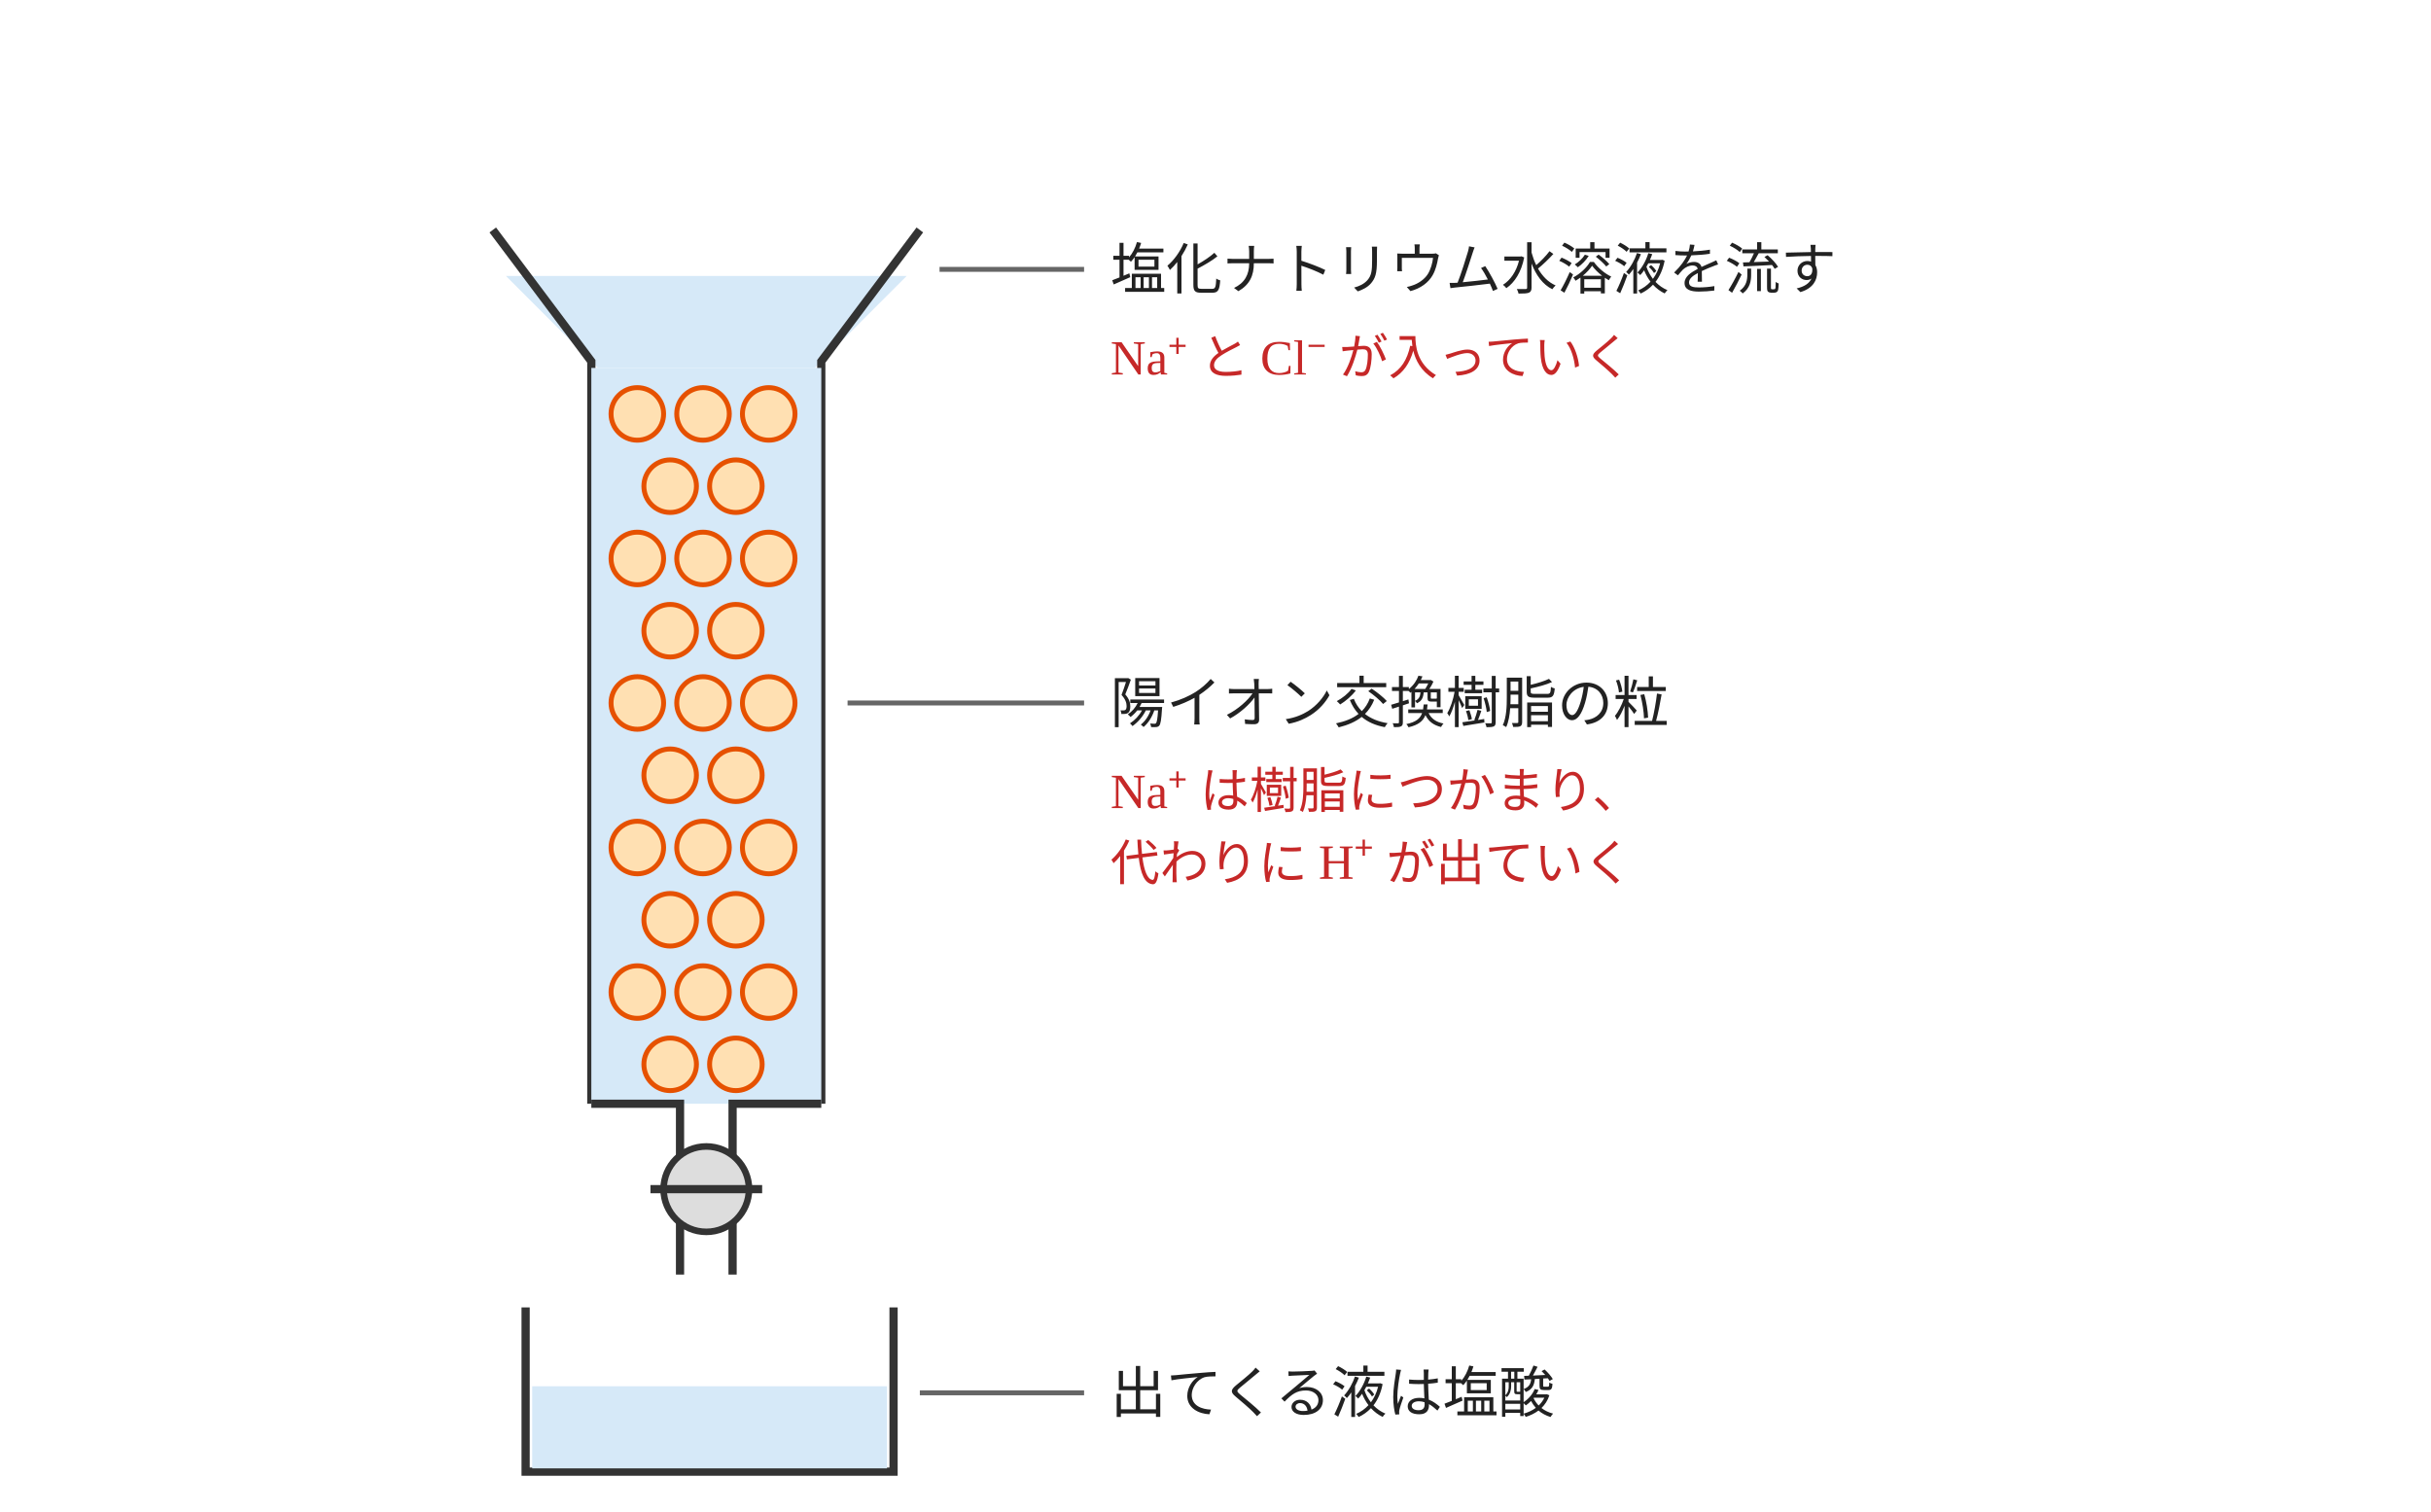
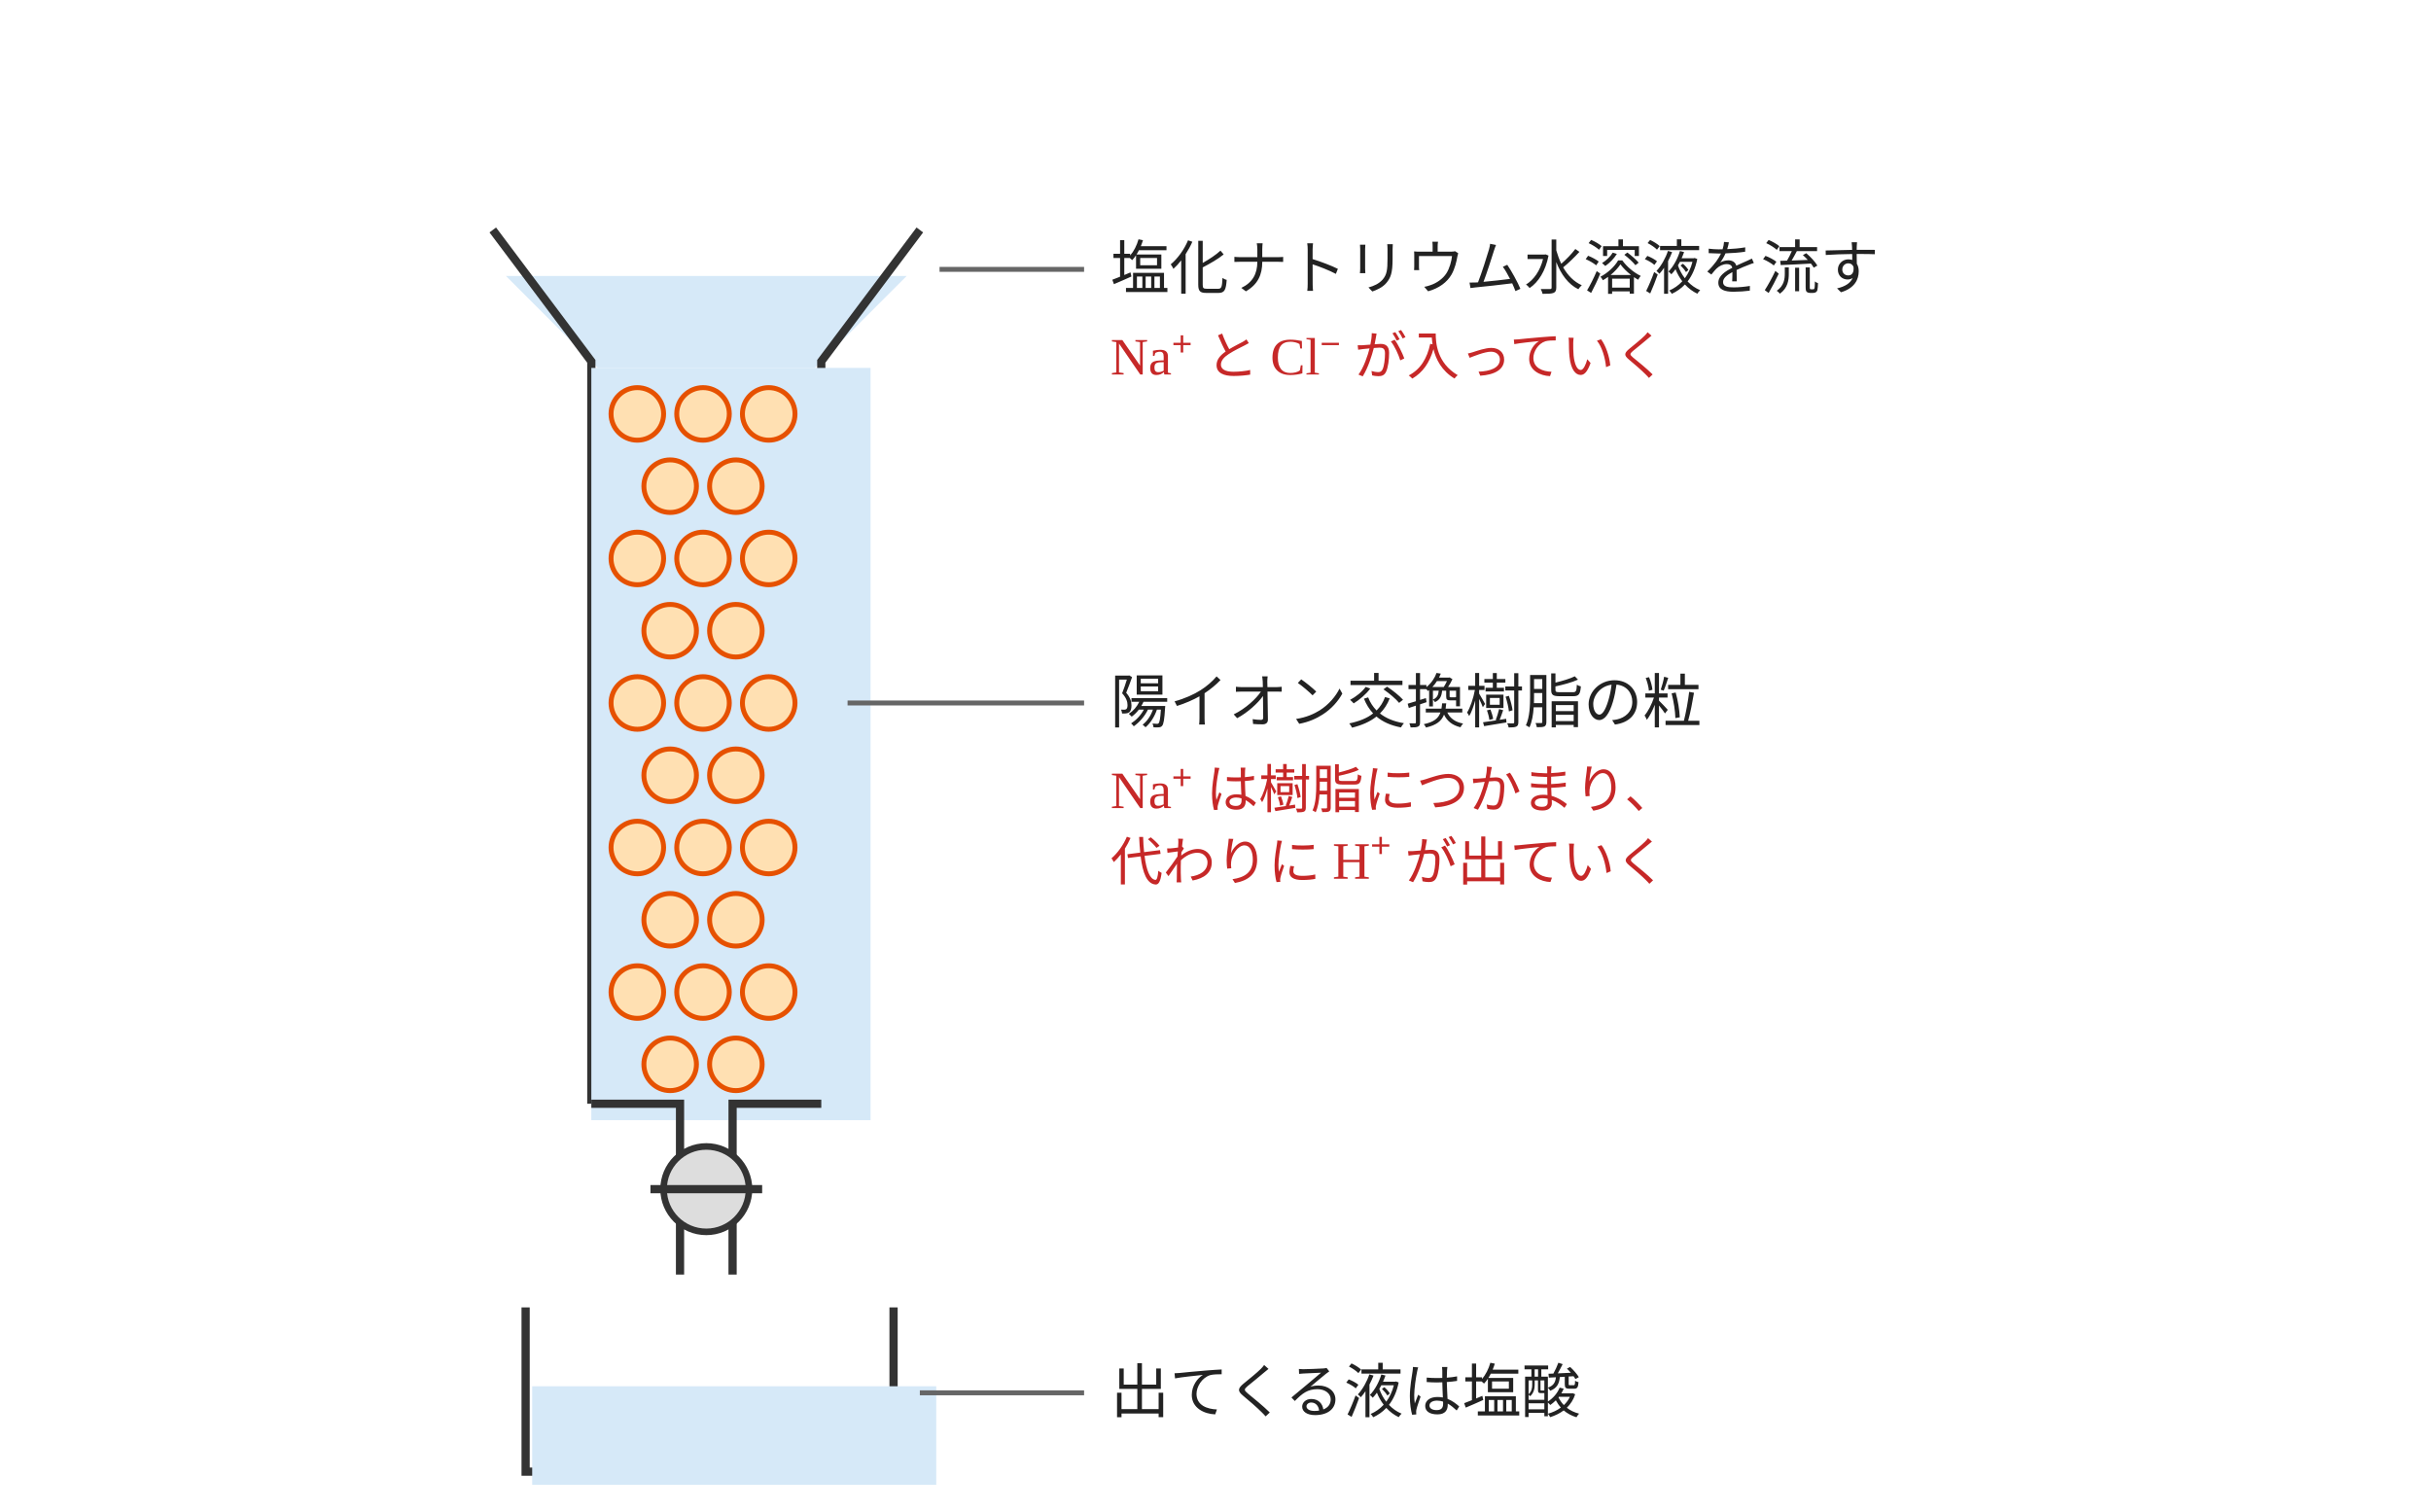
<svg xmlns="http://www.w3.org/2000/svg" width="693.75" height="431.25" viewBox="0 0 740 460" role="img">
  <style>
    .glass { fill: none; stroke: #333; stroke-width: 2.5; }
    .liq { fill: #d6e9f8; }
    .bead { fill: #ffe0b2; stroke: #e65100; stroke-width: 1.5; }
    .face { fill: #ddd; stroke: #333; stroke-width: 2; }
-     .lab { font-size: 17px; fill: #222; }
-     .small { font-size: 15px; fill: #444; }
+     .lab { font-size: 18px; fill: #222; }
+     .small { font-size: 16px; fill: #444; }
    .lead { stroke: #666; stroke-width: 1.5; fill: none; }
-     .ion { font-size: 15px; fill: #c62828; }
+     .ion { font-size: 16px; fill: #c62828; }
  </style>
  <polygon class="liq" points="154,84 276,84 248,112 182,112" />
  <path class="glass" d="M 150 70 L 180 110 L 180 336 M 280 70 L 250 110 L 250 336" />
-   <rect class="liq" x="180" y="112" width="70" height="224" />
+   <rect class="liq" x="180" y="112" width="85" height="229" />
  <circle class="bead" cx="194" cy="126" r="8" />
  <circle class="bead" cx="214" cy="126" r="8" />
  <circle class="bead" cx="234" cy="126" r="8" />
  <circle class="bead" cx="204" cy="148" r="8" />
  <circle class="bead" cx="224" cy="148" r="8" />
  <circle class="bead" cx="194" cy="170" r="8" />
  <circle class="bead" cx="214" cy="170" r="8" />
  <circle class="bead" cx="234" cy="170" r="8" />
  <circle class="bead" cx="204" cy="192" r="8" />
  <circle class="bead" cx="224" cy="192" r="8" />
  <circle class="bead" cx="194" cy="214" r="8" />
  <circle class="bead" cx="214" cy="214" r="8" />
  <circle class="bead" cx="234" cy="214" r="8" />
  <circle class="bead" cx="204" cy="236" r="8" />
  <circle class="bead" cx="224" cy="236" r="8" />
  <circle class="bead" cx="194" cy="258" r="8" />
  <circle class="bead" cx="214" cy="258" r="8" />
  <circle class="bead" cx="234" cy="258" r="8" />
  <circle class="bead" cx="204" cy="280" r="8" />
  <circle class="bead" cx="224" cy="280" r="8" />
  <circle class="bead" cx="194" cy="302" r="8" />
  <circle class="bead" cx="214" cy="302" r="8" />
  <circle class="bead" cx="234" cy="302" r="8" />
  <circle class="bead" cx="204" cy="324" r="8" />
  <circle class="bead" cx="224" cy="324" r="8" />
  <path class="glass" d="M 180 336 L 207 336 L 207 388 M 250 336 L 223 336 L 223 388" />
  <circle class="face" cx="215" cy="362" r="13" />
  <path class="glass" d="M 198 362 L 232 362" stroke-width="3" />
  <path class="glass" d="M 160 398 L 160 448 L 272 448 L 272 398" />
-   <rect class="liq" x="162" y="422" width="108" height="25" />
+   <rect class="liq" x="162" y="422" width="123" height="30" />
  <path class="lead" d="M 330 82 L 286 82" />
  <text class="lab" x="338" y="88">塩化ナトリウム水溶液を流す</text>
  <text class="ion" x="338" y="114">Na⁺ と Cl⁻ が入っていく</text>
  <path class="lead" d="M 330 214 L 258 214" />
  <text class="lab" x="338" y="220">陽イオン交換樹脂の粒</text>
  <text class="ion" x="338" y="246">Na⁺ は樹脂につかまり、</text>
  <text class="ion" x="338" y="268">代わりに H⁺ が出ていく</text>
  <path class="lead" d="M 330 424 L 280 424" />
  <text class="lab" x="338" y="430">出てくる液は塩酸</text>
</svg>
